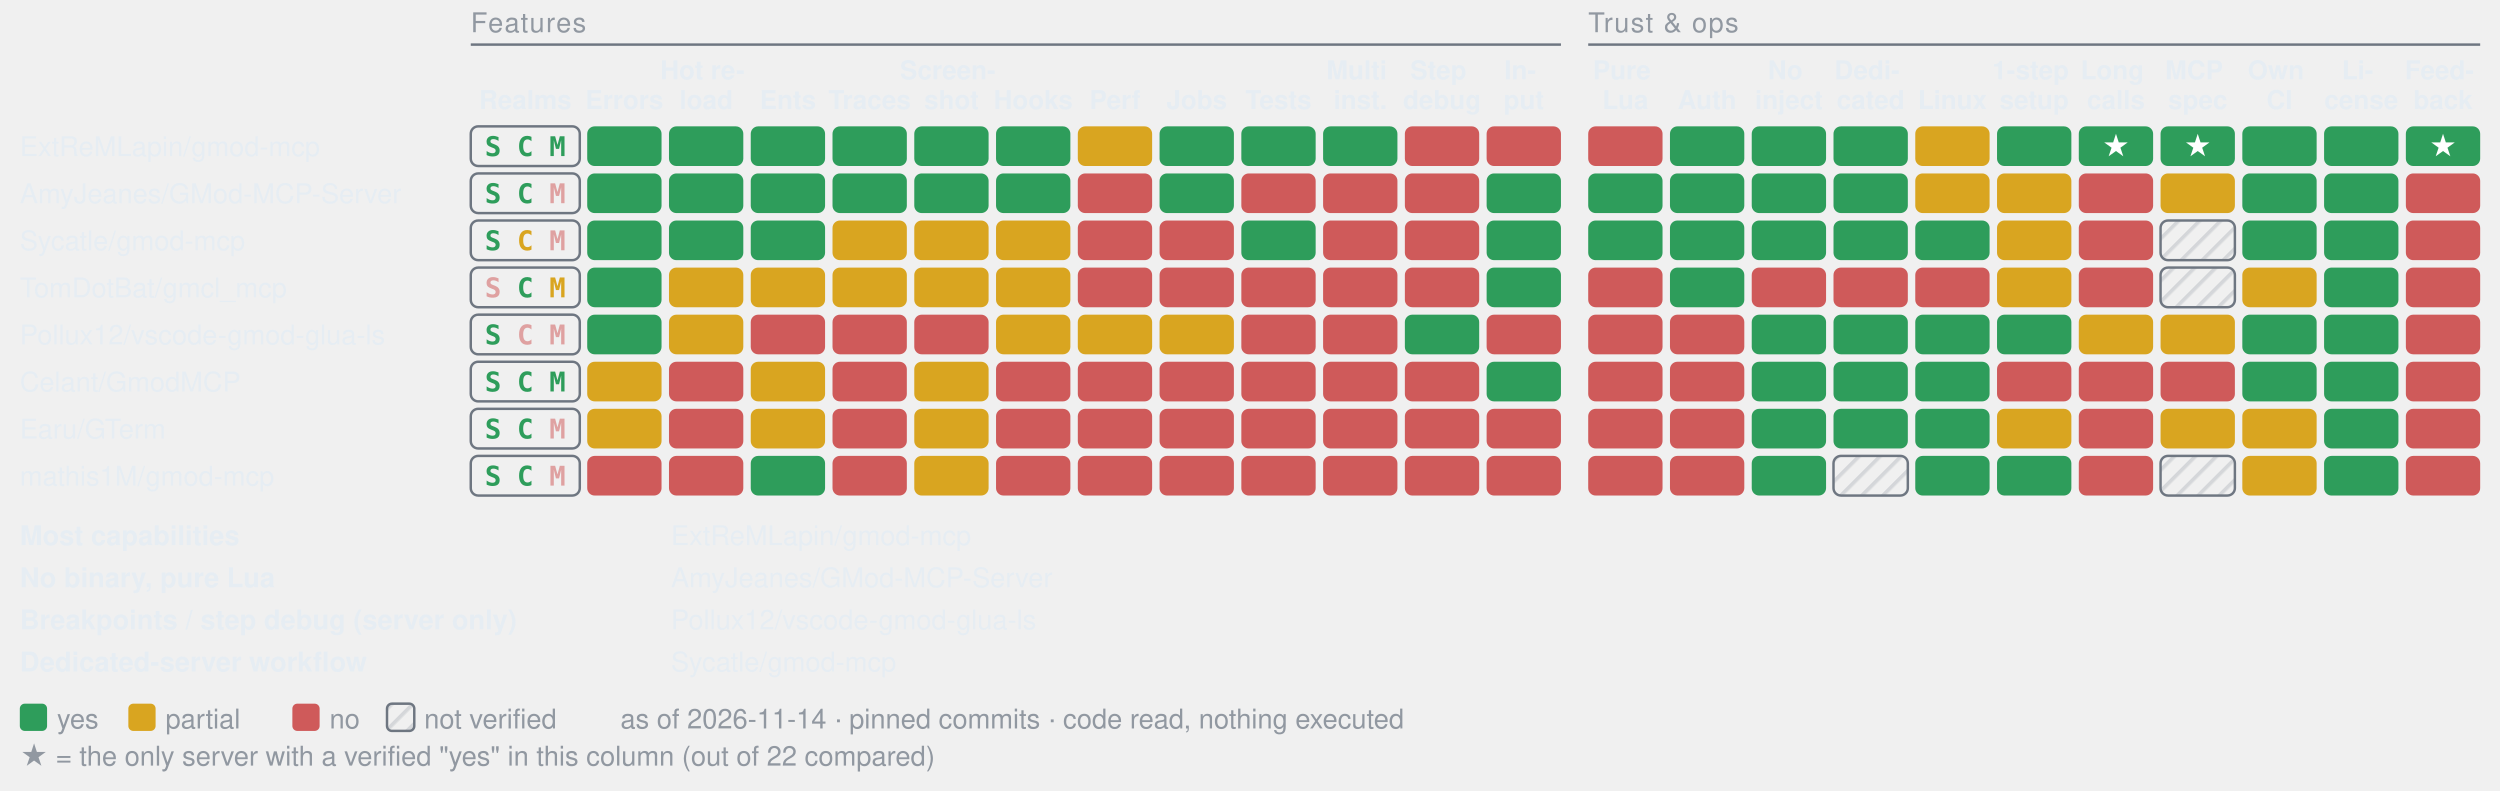
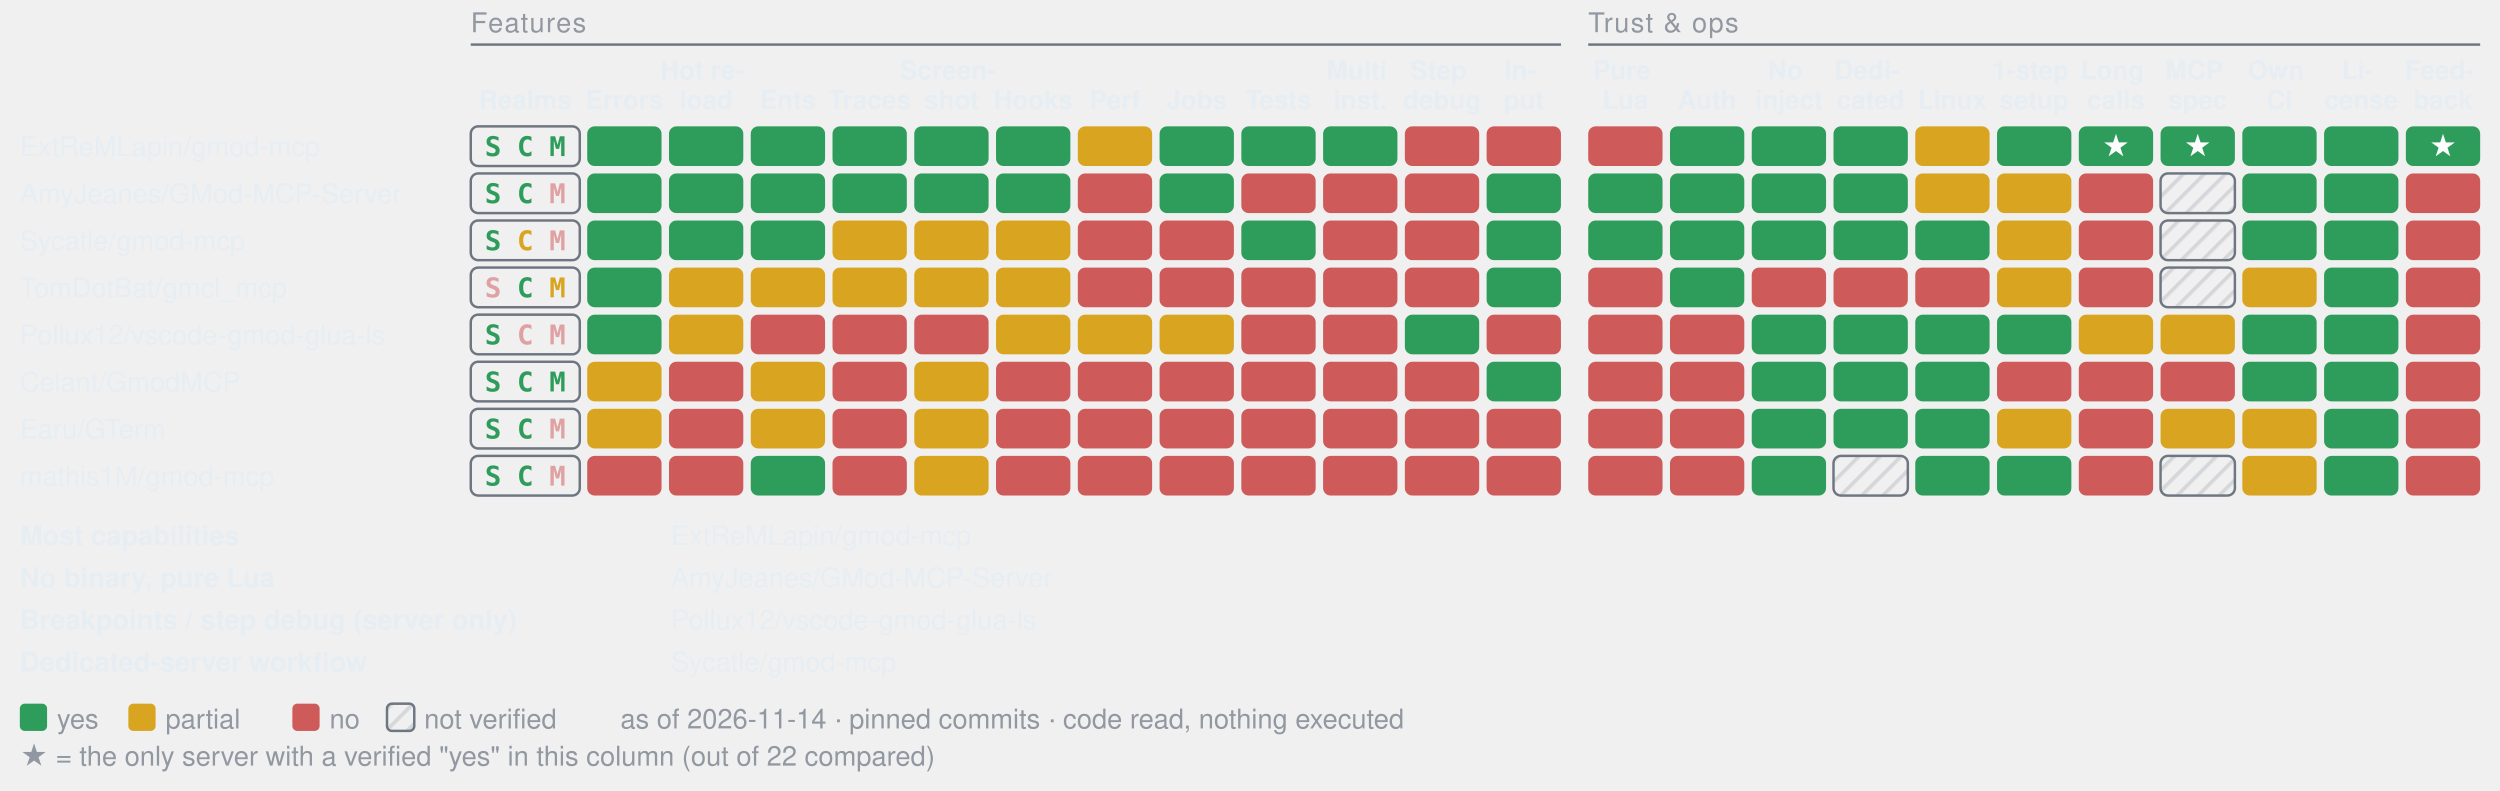
<svg xmlns="http://www.w3.org/2000/svg" width="1009" height="319" viewBox="0 0 1009 319" role="img" aria-label="Comparison of Garry's Mod MCP servers">
  <style>.hdr,.repo,.pick,.pickrepo,.foot,.grp,.realm,.star{font-family:-apple-system,'Segoe UI',Helvetica,Arial,sans-serif}.repo,.pickrepo{font-size:11px;fill:#e6edf3}.pick{font-size:11px;font-weight:700;fill:#e6edf3}.hdr{font-size:10.5px;font-weight:600;fill:#e6edf3}.grp{font-size:11px;letter-spacing:.05em;fill:#9198a1}.grpline{stroke:#6e7681;stroke-width:1}.foot{font-size:11px;fill:#9198a1}.star{font-size:11px;fill:#fff}.realm{font-family:ui-monospace,Menlo,Consolas,monospace;font-size:11px;font-weight:700}.r-yes{fill:#2e9d5b}.r-partial{fill:#d9a520}.r-no{fill:#c94040;opacity:.45}.r-unverified{fill:#9198a1;opacity:.6}.realms{stroke:#6e7681;stroke-width:1}.v-no{opacity:.85}.v-unverified{stroke:#6e7681;stroke-width:1}.hatchline{stroke:#8b949e;stroke-width:3;opacity:.27}</style>
  <defs>
    <pattern id="hatch" patternUnits="userSpaceOnUse" width="6" height="6" patternTransform="rotate(45)">
      <line class="hatchline" x1="0" y1="0" x2="0" y2="6" />
    </pattern>
  </defs>
  <text class="grp" x="190" y="13">Features</text>
  <line class="grpline" x1="190" y1="18" x2="630" y2="18" />
  <text class="grp" x="641" y="13">Trust &amp; ops</text>
  <line class="grpline" x1="641" y1="18" x2="1001" y2="18" />
  <text class="hdr" x="212" text-anchor="middle">
    <tspan x="212" y="44">Realms</tspan>
  </text>
  <text class="hdr" x="252" text-anchor="middle">
    <tspan x="252" y="44">Errors</tspan>
  </text>
  <text class="hdr" x="285" text-anchor="middle">
    <tspan x="285" y="32">Hot re-</tspan>
    <tspan x="285" y="44">load</tspan>
  </text>
  <text class="hdr" x="318" text-anchor="middle">
    <tspan x="318" y="44">Ents</tspan>
  </text>
  <text class="hdr" x="351" text-anchor="middle">
    <tspan x="351" y="44">Traces</tspan>
  </text>
  <text class="hdr" x="384" text-anchor="middle">
    <tspan x="384" y="32">Screen-</tspan>
    <tspan x="384" y="44">shot</tspan>
  </text>
  <text class="hdr" x="417" text-anchor="middle">
    <tspan x="417" y="44">Hooks</tspan>
  </text>
  <text class="hdr" x="450" text-anchor="middle">
    <tspan x="450" y="44">Perf</tspan>
  </text>
  <text class="hdr" x="483" text-anchor="middle">
    <tspan x="483" y="44">Jobs</tspan>
  </text>
  <text class="hdr" x="516" text-anchor="middle">
    <tspan x="516" y="44">Tests</tspan>
  </text>
  <text class="hdr" x="549" text-anchor="middle">
    <tspan x="549" y="32">Multi</tspan>
    <tspan x="549" y="44">inst.</tspan>
  </text>
  <text class="hdr" x="582" text-anchor="middle">
    <tspan x="582" y="32">Step</tspan>
    <tspan x="582" y="44">debug</tspan>
  </text>
  <text class="hdr" x="615" text-anchor="middle">
    <tspan x="615" y="32">In-</tspan>
    <tspan x="615" y="44">put</tspan>
  </text>
  <text class="hdr" x="656" text-anchor="middle">
    <tspan x="656" y="32">Pure</tspan>
    <tspan x="656" y="44">Lua</tspan>
  </text>
  <text class="hdr" x="689" text-anchor="middle">
    <tspan x="689" y="44">Auth</tspan>
  </text>
  <text class="hdr" x="722" text-anchor="middle">
    <tspan x="722" y="32">No</tspan>
    <tspan x="722" y="44">inject</tspan>
  </text>
  <text class="hdr" x="755" text-anchor="middle">
    <tspan x="755" y="32">Dedi-</tspan>
    <tspan x="755" y="44">cated</tspan>
  </text>
  <text class="hdr" x="788" text-anchor="middle">
    <tspan x="788" y="44">Linux</tspan>
  </text>
  <text class="hdr" x="821" text-anchor="middle">
    <tspan x="821" y="32">1-step</tspan>
    <tspan x="821" y="44">setup</tspan>
  </text>
  <text class="hdr" x="854" text-anchor="middle">
    <tspan x="854" y="32">Long</tspan>
    <tspan x="854" y="44">calls</tspan>
  </text>
  <text class="hdr" x="887" text-anchor="middle">
    <tspan x="887" y="32">MCP</tspan>
    <tspan x="887" y="44">spec</tspan>
  </text>
  <text class="hdr" x="920" text-anchor="middle">
    <tspan x="920" y="32">Own</tspan>
    <tspan x="920" y="44">CI</tspan>
  </text>
  <text class="hdr" x="953" text-anchor="middle">
    <tspan x="953" y="32">Li-</tspan>
    <tspan x="953" y="44">cense</tspan>
  </text>
  <text class="hdr" x="986" text-anchor="middle">
    <tspan x="986" y="32">Feed-</tspan>
    <tspan x="986" y="44">back</tspan>
  </text>
  <text class="repo" x="8" y="63">ExtReMLapin/gmod-mcp</text>
  <rect class="cell realms" x="190" y="51" width="44" height="16" rx="3" fill="none" />
  <text class="realm r-yes" x="199" y="63" text-anchor="middle">S</text>
  <text class="realm r-yes" x="212" y="63" text-anchor="middle">C</text>
  <text class="realm r-yes" x="225" y="63" text-anchor="middle">M</text>
  <rect class="cell v-yes" x="237" y="51" width="30" height="16" rx="3" fill="#2e9d5b" />
  <rect class="cell v-yes" x="270" y="51" width="30" height="16" rx="3" fill="#2e9d5b" />
  <rect class="cell v-yes" x="303" y="51" width="30" height="16" rx="3" fill="#2e9d5b" />
  <rect class="cell v-yes" x="336" y="51" width="30" height="16" rx="3" fill="#2e9d5b" />
  <rect class="cell v-yes" x="369" y="51" width="30" height="16" rx="3" fill="#2e9d5b" />
  <rect class="cell v-yes" x="402" y="51" width="30" height="16" rx="3" fill="#2e9d5b" />
  <rect class="cell v-partial" x="435" y="51" width="30" height="16" rx="3" fill="#d9a520" />
  <rect class="cell v-yes" x="468" y="51" width="30" height="16" rx="3" fill="#2e9d5b" />
  <rect class="cell v-yes" x="501" y="51" width="30" height="16" rx="3" fill="#2e9d5b" />
  <rect class="cell v-yes" x="534" y="51" width="30" height="16" rx="3" fill="#2e9d5b" />
  <rect class="cell v-no" x="567" y="51" width="30" height="16" rx="3" fill="#c94040" />
  <rect class="cell v-no" x="600" y="51" width="30" height="16" rx="3" fill="#c94040" />
  <rect class="cell v-no" x="641" y="51" width="30" height="16" rx="3" fill="#c94040" />
  <rect class="cell v-yes" x="674" y="51" width="30" height="16" rx="3" fill="#2e9d5b" />
  <rect class="cell v-yes" x="707" y="51" width="30" height="16" rx="3" fill="#2e9d5b" />
  <rect class="cell v-yes" x="740" y="51" width="30" height="16" rx="3" fill="#2e9d5b" />
  <rect class="cell v-partial" x="773" y="51" width="30" height="16" rx="3" fill="#d9a520" />
  <rect class="cell v-yes" x="806" y="51" width="30" height="16" rx="3" fill="#2e9d5b" />
  <rect class="cell v-yes" x="839" y="51" width="30" height="16" rx="3" fill="#2e9d5b" />
  <text class="star" x="854" y="63" text-anchor="middle">★</text>
  <rect class="cell v-yes" x="872" y="51" width="30" height="16" rx="3" fill="#2e9d5b" />
  <text class="star" x="887" y="63" text-anchor="middle">★</text>
  <rect class="cell v-yes" x="905" y="51" width="30" height="16" rx="3" fill="#2e9d5b" />
  <rect class="cell v-yes" x="938" y="51" width="30" height="16" rx="3" fill="#2e9d5b" />
  <rect class="cell v-yes" x="971" y="51" width="30" height="16" rx="3" fill="#2e9d5b" />
  <text class="star" x="986" y="63" text-anchor="middle">★</text>
  <text class="repo" x="8" y="82">AmyJeanes/GMod-MCP-Server</text>
  <rect class="cell realms" x="190" y="70" width="44" height="16" rx="3" fill="none" />
  <text class="realm r-yes" x="199" y="82" text-anchor="middle">S</text>
  <text class="realm r-yes" x="212" y="82" text-anchor="middle">C</text>
  <text class="realm r-no" x="225" y="82" text-anchor="middle">M</text>
  <rect class="cell v-yes" x="237" y="70" width="30" height="16" rx="3" fill="#2e9d5b" />
  <rect class="cell v-yes" x="270" y="70" width="30" height="16" rx="3" fill="#2e9d5b" />
  <rect class="cell v-yes" x="303" y="70" width="30" height="16" rx="3" fill="#2e9d5b" />
  <rect class="cell v-yes" x="336" y="70" width="30" height="16" rx="3" fill="#2e9d5b" />
  <rect class="cell v-yes" x="369" y="70" width="30" height="16" rx="3" fill="#2e9d5b" />
  <rect class="cell v-yes" x="402" y="70" width="30" height="16" rx="3" fill="#2e9d5b" />
  <rect class="cell v-no" x="435" y="70" width="30" height="16" rx="3" fill="#c94040" />
  <rect class="cell v-yes" x="468" y="70" width="30" height="16" rx="3" fill="#2e9d5b" />
  <rect class="cell v-no" x="501" y="70" width="30" height="16" rx="3" fill="#c94040" />
  <rect class="cell v-no" x="534" y="70" width="30" height="16" rx="3" fill="#c94040" />
  <rect class="cell v-no" x="567" y="70" width="30" height="16" rx="3" fill="#c94040" />
  <rect class="cell v-yes" x="600" y="70" width="30" height="16" rx="3" fill="#2e9d5b" />
  <rect class="cell v-yes" x="641" y="70" width="30" height="16" rx="3" fill="#2e9d5b" />
  <rect class="cell v-yes" x="674" y="70" width="30" height="16" rx="3" fill="#2e9d5b" />
  <rect class="cell v-yes" x="707" y="70" width="30" height="16" rx="3" fill="#2e9d5b" />
  <rect class="cell v-yes" x="740" y="70" width="30" height="16" rx="3" fill="#2e9d5b" />
  <rect class="cell v-partial" x="773" y="70" width="30" height="16" rx="3" fill="#d9a520" />
  <rect class="cell v-partial" x="806" y="70" width="30" height="16" rx="3" fill="#d9a520" />
  <rect class="cell v-no" x="839" y="70" width="30" height="16" rx="3" fill="#c94040" />
-   <rect class="cell v-partial" x="872" y="70" width="30" height="16" rx="3" fill="#d9a520" />
+   <rect class="cell v-unverified" x="872" y="70" width="30" height="16" rx="3" fill="url(#hatch)" />
  <rect class="cell v-yes" x="905" y="70" width="30" height="16" rx="3" fill="#2e9d5b" />
  <rect class="cell v-yes" x="938" y="70" width="30" height="16" rx="3" fill="#2e9d5b" />
  <rect class="cell v-no" x="971" y="70" width="30" height="16" rx="3" fill="#c94040" />
  <text class="repo" x="8" y="101">Sycatle/gmod-mcp</text>
  <rect class="cell realms" x="190" y="89" width="44" height="16" rx="3" fill="none" />
  <text class="realm r-yes" x="199" y="101" text-anchor="middle">S</text>
  <text class="realm r-partial" x="212" y="101" text-anchor="middle">C</text>
  <text class="realm r-no" x="225" y="101" text-anchor="middle">M</text>
  <rect class="cell v-yes" x="237" y="89" width="30" height="16" rx="3" fill="#2e9d5b" />
  <rect class="cell v-yes" x="270" y="89" width="30" height="16" rx="3" fill="#2e9d5b" />
  <rect class="cell v-yes" x="303" y="89" width="30" height="16" rx="3" fill="#2e9d5b" />
  <rect class="cell v-partial" x="336" y="89" width="30" height="16" rx="3" fill="#d9a520" />
  <rect class="cell v-partial" x="369" y="89" width="30" height="16" rx="3" fill="#d9a520" />
  <rect class="cell v-partial" x="402" y="89" width="30" height="16" rx="3" fill="#d9a520" />
  <rect class="cell v-no" x="435" y="89" width="30" height="16" rx="3" fill="#c94040" />
  <rect class="cell v-no" x="468" y="89" width="30" height="16" rx="3" fill="#c94040" />
  <rect class="cell v-yes" x="501" y="89" width="30" height="16" rx="3" fill="#2e9d5b" />
  <rect class="cell v-no" x="534" y="89" width="30" height="16" rx="3" fill="#c94040" />
  <rect class="cell v-no" x="567" y="89" width="30" height="16" rx="3" fill="#c94040" />
  <rect class="cell v-yes" x="600" y="89" width="30" height="16" rx="3" fill="#2e9d5b" />
  <rect class="cell v-yes" x="641" y="89" width="30" height="16" rx="3" fill="#2e9d5b" />
  <rect class="cell v-yes" x="674" y="89" width="30" height="16" rx="3" fill="#2e9d5b" />
  <rect class="cell v-yes" x="707" y="89" width="30" height="16" rx="3" fill="#2e9d5b" />
  <rect class="cell v-yes" x="740" y="89" width="30" height="16" rx="3" fill="#2e9d5b" />
  <rect class="cell v-yes" x="773" y="89" width="30" height="16" rx="3" fill="#2e9d5b" />
  <rect class="cell v-partial" x="806" y="89" width="30" height="16" rx="3" fill="#d9a520" />
  <rect class="cell v-no" x="839" y="89" width="30" height="16" rx="3" fill="#c94040" />
  <rect class="cell v-unverified" x="872" y="89" width="30" height="16" rx="3" fill="url(#hatch)" />
  <rect class="cell v-yes" x="905" y="89" width="30" height="16" rx="3" fill="#2e9d5b" />
  <rect class="cell v-yes" x="938" y="89" width="30" height="16" rx="3" fill="#2e9d5b" />
  <rect class="cell v-no" x="971" y="89" width="30" height="16" rx="3" fill="#c94040" />
  <text class="repo" x="8" y="120">TomDotBat/gmcl_mcp</text>
  <rect class="cell realms" x="190" y="108" width="44" height="16" rx="3" fill="none" />
  <text class="realm r-no" x="199" y="120" text-anchor="middle">S</text>
  <text class="realm r-yes" x="212" y="120" text-anchor="middle">C</text>
  <text class="realm r-partial" x="225" y="120" text-anchor="middle">M</text>
  <rect class="cell v-yes" x="237" y="108" width="30" height="16" rx="3" fill="#2e9d5b" />
  <rect class="cell v-partial" x="270" y="108" width="30" height="16" rx="3" fill="#d9a520" />
  <rect class="cell v-partial" x="303" y="108" width="30" height="16" rx="3" fill="#d9a520" />
  <rect class="cell v-partial" x="336" y="108" width="30" height="16" rx="3" fill="#d9a520" />
  <rect class="cell v-partial" x="369" y="108" width="30" height="16" rx="3" fill="#d9a520" />
  <rect class="cell v-partial" x="402" y="108" width="30" height="16" rx="3" fill="#d9a520" />
  <rect class="cell v-no" x="435" y="108" width="30" height="16" rx="3" fill="#c94040" />
  <rect class="cell v-no" x="468" y="108" width="30" height="16" rx="3" fill="#c94040" />
  <rect class="cell v-no" x="501" y="108" width="30" height="16" rx="3" fill="#c94040" />
  <rect class="cell v-no" x="534" y="108" width="30" height="16" rx="3" fill="#c94040" />
  <rect class="cell v-no" x="567" y="108" width="30" height="16" rx="3" fill="#c94040" />
  <rect class="cell v-yes" x="600" y="108" width="30" height="16" rx="3" fill="#2e9d5b" />
  <rect class="cell v-no" x="641" y="108" width="30" height="16" rx="3" fill="#c94040" />
  <rect class="cell v-yes" x="674" y="108" width="30" height="16" rx="3" fill="#2e9d5b" />
  <rect class="cell v-no" x="707" y="108" width="30" height="16" rx="3" fill="#c94040" />
  <rect class="cell v-no" x="740" y="108" width="30" height="16" rx="3" fill="#c94040" />
  <rect class="cell v-no" x="773" y="108" width="30" height="16" rx="3" fill="#c94040" />
  <rect class="cell v-partial" x="806" y="108" width="30" height="16" rx="3" fill="#d9a520" />
  <rect class="cell v-no" x="839" y="108" width="30" height="16" rx="3" fill="#c94040" />
  <rect class="cell v-unverified" x="872" y="108" width="30" height="16" rx="3" fill="url(#hatch)" />
  <rect class="cell v-partial" x="905" y="108" width="30" height="16" rx="3" fill="#d9a520" />
  <rect class="cell v-yes" x="938" y="108" width="30" height="16" rx="3" fill="#2e9d5b" />
  <rect class="cell v-no" x="971" y="108" width="30" height="16" rx="3" fill="#c94040" />
  <text class="repo" x="8" y="139">Pollux12/vscode-gmod-glua-ls</text>
  <rect class="cell realms" x="190" y="127" width="44" height="16" rx="3" fill="none" />
  <text class="realm r-yes" x="199" y="139" text-anchor="middle">S</text>
  <text class="realm r-no" x="212" y="139" text-anchor="middle">C</text>
  <text class="realm r-no" x="225" y="139" text-anchor="middle">M</text>
  <rect class="cell v-yes" x="237" y="127" width="30" height="16" rx="3" fill="#2e9d5b" />
  <rect class="cell v-partial" x="270" y="127" width="30" height="16" rx="3" fill="#d9a520" />
  <rect class="cell v-no" x="303" y="127" width="30" height="16" rx="3" fill="#c94040" />
  <rect class="cell v-no" x="336" y="127" width="30" height="16" rx="3" fill="#c94040" />
  <rect class="cell v-no" x="369" y="127" width="30" height="16" rx="3" fill="#c94040" />
  <rect class="cell v-partial" x="402" y="127" width="30" height="16" rx="3" fill="#d9a520" />
  <rect class="cell v-partial" x="435" y="127" width="30" height="16" rx="3" fill="#d9a520" />
  <rect class="cell v-partial" x="468" y="127" width="30" height="16" rx="3" fill="#d9a520" />
  <rect class="cell v-no" x="501" y="127" width="30" height="16" rx="3" fill="#c94040" />
  <rect class="cell v-no" x="534" y="127" width="30" height="16" rx="3" fill="#c94040" />
  <rect class="cell v-yes" x="567" y="127" width="30" height="16" rx="3" fill="#2e9d5b" />
  <rect class="cell v-no" x="600" y="127" width="30" height="16" rx="3" fill="#c94040" />
  <rect class="cell v-no" x="641" y="127" width="30" height="16" rx="3" fill="#c94040" />
  <rect class="cell v-no" x="674" y="127" width="30" height="16" rx="3" fill="#c94040" />
  <rect class="cell v-yes" x="707" y="127" width="30" height="16" rx="3" fill="#2e9d5b" />
  <rect class="cell v-yes" x="740" y="127" width="30" height="16" rx="3" fill="#2e9d5b" />
  <rect class="cell v-yes" x="773" y="127" width="30" height="16" rx="3" fill="#2e9d5b" />
  <rect class="cell v-yes" x="806" y="127" width="30" height="16" rx="3" fill="#2e9d5b" />
  <rect class="cell v-partial" x="839" y="127" width="30" height="16" rx="3" fill="#d9a520" />
  <rect class="cell v-partial" x="872" y="127" width="30" height="16" rx="3" fill="#d9a520" />
  <rect class="cell v-yes" x="905" y="127" width="30" height="16" rx="3" fill="#2e9d5b" />
  <rect class="cell v-yes" x="938" y="127" width="30" height="16" rx="3" fill="#2e9d5b" />
  <rect class="cell v-no" x="971" y="127" width="30" height="16" rx="3" fill="#c94040" />
  <text class="repo" x="8" y="158">Celant/GmodMCP</text>
  <rect class="cell realms" x="190" y="146" width="44" height="16" rx="3" fill="none" />
  <text class="realm r-yes" x="199" y="158" text-anchor="middle">S</text>
  <text class="realm r-yes" x="212" y="158" text-anchor="middle">C</text>
  <text class="realm r-yes" x="225" y="158" text-anchor="middle">M</text>
  <rect class="cell v-partial" x="237" y="146" width="30" height="16" rx="3" fill="#d9a520" />
  <rect class="cell v-no" x="270" y="146" width="30" height="16" rx="3" fill="#c94040" />
  <rect class="cell v-partial" x="303" y="146" width="30" height="16" rx="3" fill="#d9a520" />
  <rect class="cell v-no" x="336" y="146" width="30" height="16" rx="3" fill="#c94040" />
  <rect class="cell v-partial" x="369" y="146" width="30" height="16" rx="3" fill="#d9a520" />
  <rect class="cell v-no" x="402" y="146" width="30" height="16" rx="3" fill="#c94040" />
  <rect class="cell v-no" x="435" y="146" width="30" height="16" rx="3" fill="#c94040" />
  <rect class="cell v-no" x="468" y="146" width="30" height="16" rx="3" fill="#c94040" />
  <rect class="cell v-no" x="501" y="146" width="30" height="16" rx="3" fill="#c94040" />
  <rect class="cell v-no" x="534" y="146" width="30" height="16" rx="3" fill="#c94040" />
  <rect class="cell v-no" x="567" y="146" width="30" height="16" rx="3" fill="#c94040" />
  <rect class="cell v-yes" x="600" y="146" width="30" height="16" rx="3" fill="#2e9d5b" />
  <rect class="cell v-no" x="641" y="146" width="30" height="16" rx="3" fill="#c94040" />
  <rect class="cell v-no" x="674" y="146" width="30" height="16" rx="3" fill="#c94040" />
  <rect class="cell v-yes" x="707" y="146" width="30" height="16" rx="3" fill="#2e9d5b" />
  <rect class="cell v-yes" x="740" y="146" width="30" height="16" rx="3" fill="#2e9d5b" />
  <rect class="cell v-yes" x="773" y="146" width="30" height="16" rx="3" fill="#2e9d5b" />
  <rect class="cell v-no" x="806" y="146" width="30" height="16" rx="3" fill="#c94040" />
  <rect class="cell v-no" x="839" y="146" width="30" height="16" rx="3" fill="#c94040" />
  <rect class="cell v-no" x="872" y="146" width="30" height="16" rx="3" fill="#c94040" />
  <rect class="cell v-yes" x="905" y="146" width="30" height="16" rx="3" fill="#2e9d5b" />
  <rect class="cell v-yes" x="938" y="146" width="30" height="16" rx="3" fill="#2e9d5b" />
  <rect class="cell v-no" x="971" y="146" width="30" height="16" rx="3" fill="#c94040" />
  <text class="repo" x="8" y="177">Earu/GTerm</text>
  <rect class="cell realms" x="190" y="165" width="44" height="16" rx="3" fill="none" />
  <text class="realm r-yes" x="199" y="177" text-anchor="middle">S</text>
  <text class="realm r-yes" x="212" y="177" text-anchor="middle">C</text>
  <text class="realm r-no" x="225" y="177" text-anchor="middle">M</text>
  <rect class="cell v-partial" x="237" y="165" width="30" height="16" rx="3" fill="#d9a520" />
  <rect class="cell v-no" x="270" y="165" width="30" height="16" rx="3" fill="#c94040" />
  <rect class="cell v-partial" x="303" y="165" width="30" height="16" rx="3" fill="#d9a520" />
  <rect class="cell v-no" x="336" y="165" width="30" height="16" rx="3" fill="#c94040" />
  <rect class="cell v-partial" x="369" y="165" width="30" height="16" rx="3" fill="#d9a520" />
  <rect class="cell v-no" x="402" y="165" width="30" height="16" rx="3" fill="#c94040" />
  <rect class="cell v-no" x="435" y="165" width="30" height="16" rx="3" fill="#c94040" />
  <rect class="cell v-no" x="468" y="165" width="30" height="16" rx="3" fill="#c94040" />
  <rect class="cell v-no" x="501" y="165" width="30" height="16" rx="3" fill="#c94040" />
  <rect class="cell v-no" x="534" y="165" width="30" height="16" rx="3" fill="#c94040" />
  <rect class="cell v-no" x="567" y="165" width="30" height="16" rx="3" fill="#c94040" />
  <rect class="cell v-no" x="600" y="165" width="30" height="16" rx="3" fill="#c94040" />
  <rect class="cell v-no" x="641" y="165" width="30" height="16" rx="3" fill="#c94040" />
  <rect class="cell v-no" x="674" y="165" width="30" height="16" rx="3" fill="#c94040" />
  <rect class="cell v-yes" x="707" y="165" width="30" height="16" rx="3" fill="#2e9d5b" />
  <rect class="cell v-yes" x="740" y="165" width="30" height="16" rx="3" fill="#2e9d5b" />
  <rect class="cell v-yes" x="773" y="165" width="30" height="16" rx="3" fill="#2e9d5b" />
  <rect class="cell v-partial" x="806" y="165" width="30" height="16" rx="3" fill="#d9a520" />
  <rect class="cell v-no" x="839" y="165" width="30" height="16" rx="3" fill="#c94040" />
  <rect class="cell v-partial" x="872" y="165" width="30" height="16" rx="3" fill="#d9a520" />
  <rect class="cell v-partial" x="905" y="165" width="30" height="16" rx="3" fill="#d9a520" />
  <rect class="cell v-yes" x="938" y="165" width="30" height="16" rx="3" fill="#2e9d5b" />
  <rect class="cell v-no" x="971" y="165" width="30" height="16" rx="3" fill="#c94040" />
  <text class="repo" x="8" y="196">mathis1M/gmod-mcp</text>
  <rect class="cell realms" x="190" y="184" width="44" height="16" rx="3" fill="none" />
  <text class="realm r-yes" x="199" y="196" text-anchor="middle">S</text>
  <text class="realm r-yes" x="212" y="196" text-anchor="middle">C</text>
  <text class="realm r-no" x="225" y="196" text-anchor="middle">M</text>
  <rect class="cell v-no" x="237" y="184" width="30" height="16" rx="3" fill="#c94040" />
  <rect class="cell v-no" x="270" y="184" width="30" height="16" rx="3" fill="#c94040" />
  <rect class="cell v-yes" x="303" y="184" width="30" height="16" rx="3" fill="#2e9d5b" />
  <rect class="cell v-no" x="336" y="184" width="30" height="16" rx="3" fill="#c94040" />
  <rect class="cell v-partial" x="369" y="184" width="30" height="16" rx="3" fill="#d9a520" />
  <rect class="cell v-no" x="402" y="184" width="30" height="16" rx="3" fill="#c94040" />
  <rect class="cell v-no" x="435" y="184" width="30" height="16" rx="3" fill="#c94040" />
  <rect class="cell v-no" x="468" y="184" width="30" height="16" rx="3" fill="#c94040" />
  <rect class="cell v-no" x="501" y="184" width="30" height="16" rx="3" fill="#c94040" />
  <rect class="cell v-no" x="534" y="184" width="30" height="16" rx="3" fill="#c94040" />
  <rect class="cell v-no" x="567" y="184" width="30" height="16" rx="3" fill="#c94040" />
  <rect class="cell v-no" x="600" y="184" width="30" height="16" rx="3" fill="#c94040" />
  <rect class="cell v-no" x="641" y="184" width="30" height="16" rx="3" fill="#c94040" />
  <rect class="cell v-no" x="674" y="184" width="30" height="16" rx="3" fill="#c94040" />
  <rect class="cell v-yes" x="707" y="184" width="30" height="16" rx="3" fill="#2e9d5b" />
  <rect class="cell v-unverified" x="740" y="184" width="30" height="16" rx="3" fill="url(#hatch)" />
  <rect class="cell v-yes" x="773" y="184" width="30" height="16" rx="3" fill="#2e9d5b" />
  <rect class="cell v-yes" x="806" y="184" width="30" height="16" rx="3" fill="#2e9d5b" />
  <rect class="cell v-no" x="839" y="184" width="30" height="16" rx="3" fill="#c94040" />
  <rect class="cell v-unverified" x="872" y="184" width="30" height="16" rx="3" fill="url(#hatch)" />
  <rect class="cell v-partial" x="905" y="184" width="30" height="16" rx="3" fill="#d9a520" />
  <rect class="cell v-yes" x="938" y="184" width="30" height="16" rx="3" fill="#2e9d5b" />
  <rect class="cell v-no" x="971" y="184" width="30" height="16" rx="3" fill="#c94040" />
  <text class="pick" x="8" y="220">Most capabilities</text>
  <text class="pickrepo" x="270.8" y="220">ExtReMLapin/gmod-mcp</text>
  <text class="pick" x="8" y="237">No binary, pure Lua</text>
  <text class="pickrepo" x="270.8" y="237">AmyJeanes/GMod-MCP-Server</text>
  <text class="pick" x="8" y="254">Breakpoints / step debug (server only)</text>
  <text class="pickrepo" x="270.8" y="254">Pollux12/vscode-gmod-glua-ls</text>
  <text class="pick" x="8" y="271">Dedicated-server workflow</text>
  <text class="pickrepo" x="270.8" y="271">Sycatle/gmod-mcp</text>
  <rect class="sw v-yes" x="8" y="284" width="11" height="11" rx="2" fill="#2e9d5b" />
  <text class="foot" x="23" y="294">yes</text>
  <rect class="sw v-partial" x="51.8" y="284" width="11" height="11" rx="2" fill="#d9a520" />
  <text class="foot" x="66.8" y="294">partial</text>
  <rect class="sw v-no" x="118" y="284" width="11" height="11" rx="2" fill="#c94040" />
  <text class="foot" x="133" y="294">no</text>
  <rect class="sw v-unverified" x="156.2" y="284" width="11" height="11" rx="2" fill="url(#hatch)" />
  <text class="foot" x="171.2" y="294">not verified</text>
  <text class="foot" x="250.4" y="294">as of 2026-11-14 · pinned commits · code read, nothing executed</text>
  <text class="foot" x="8" y="309">★ = the only server with a verified "yes" in this column (out of 22 compared)</text>
</svg>
